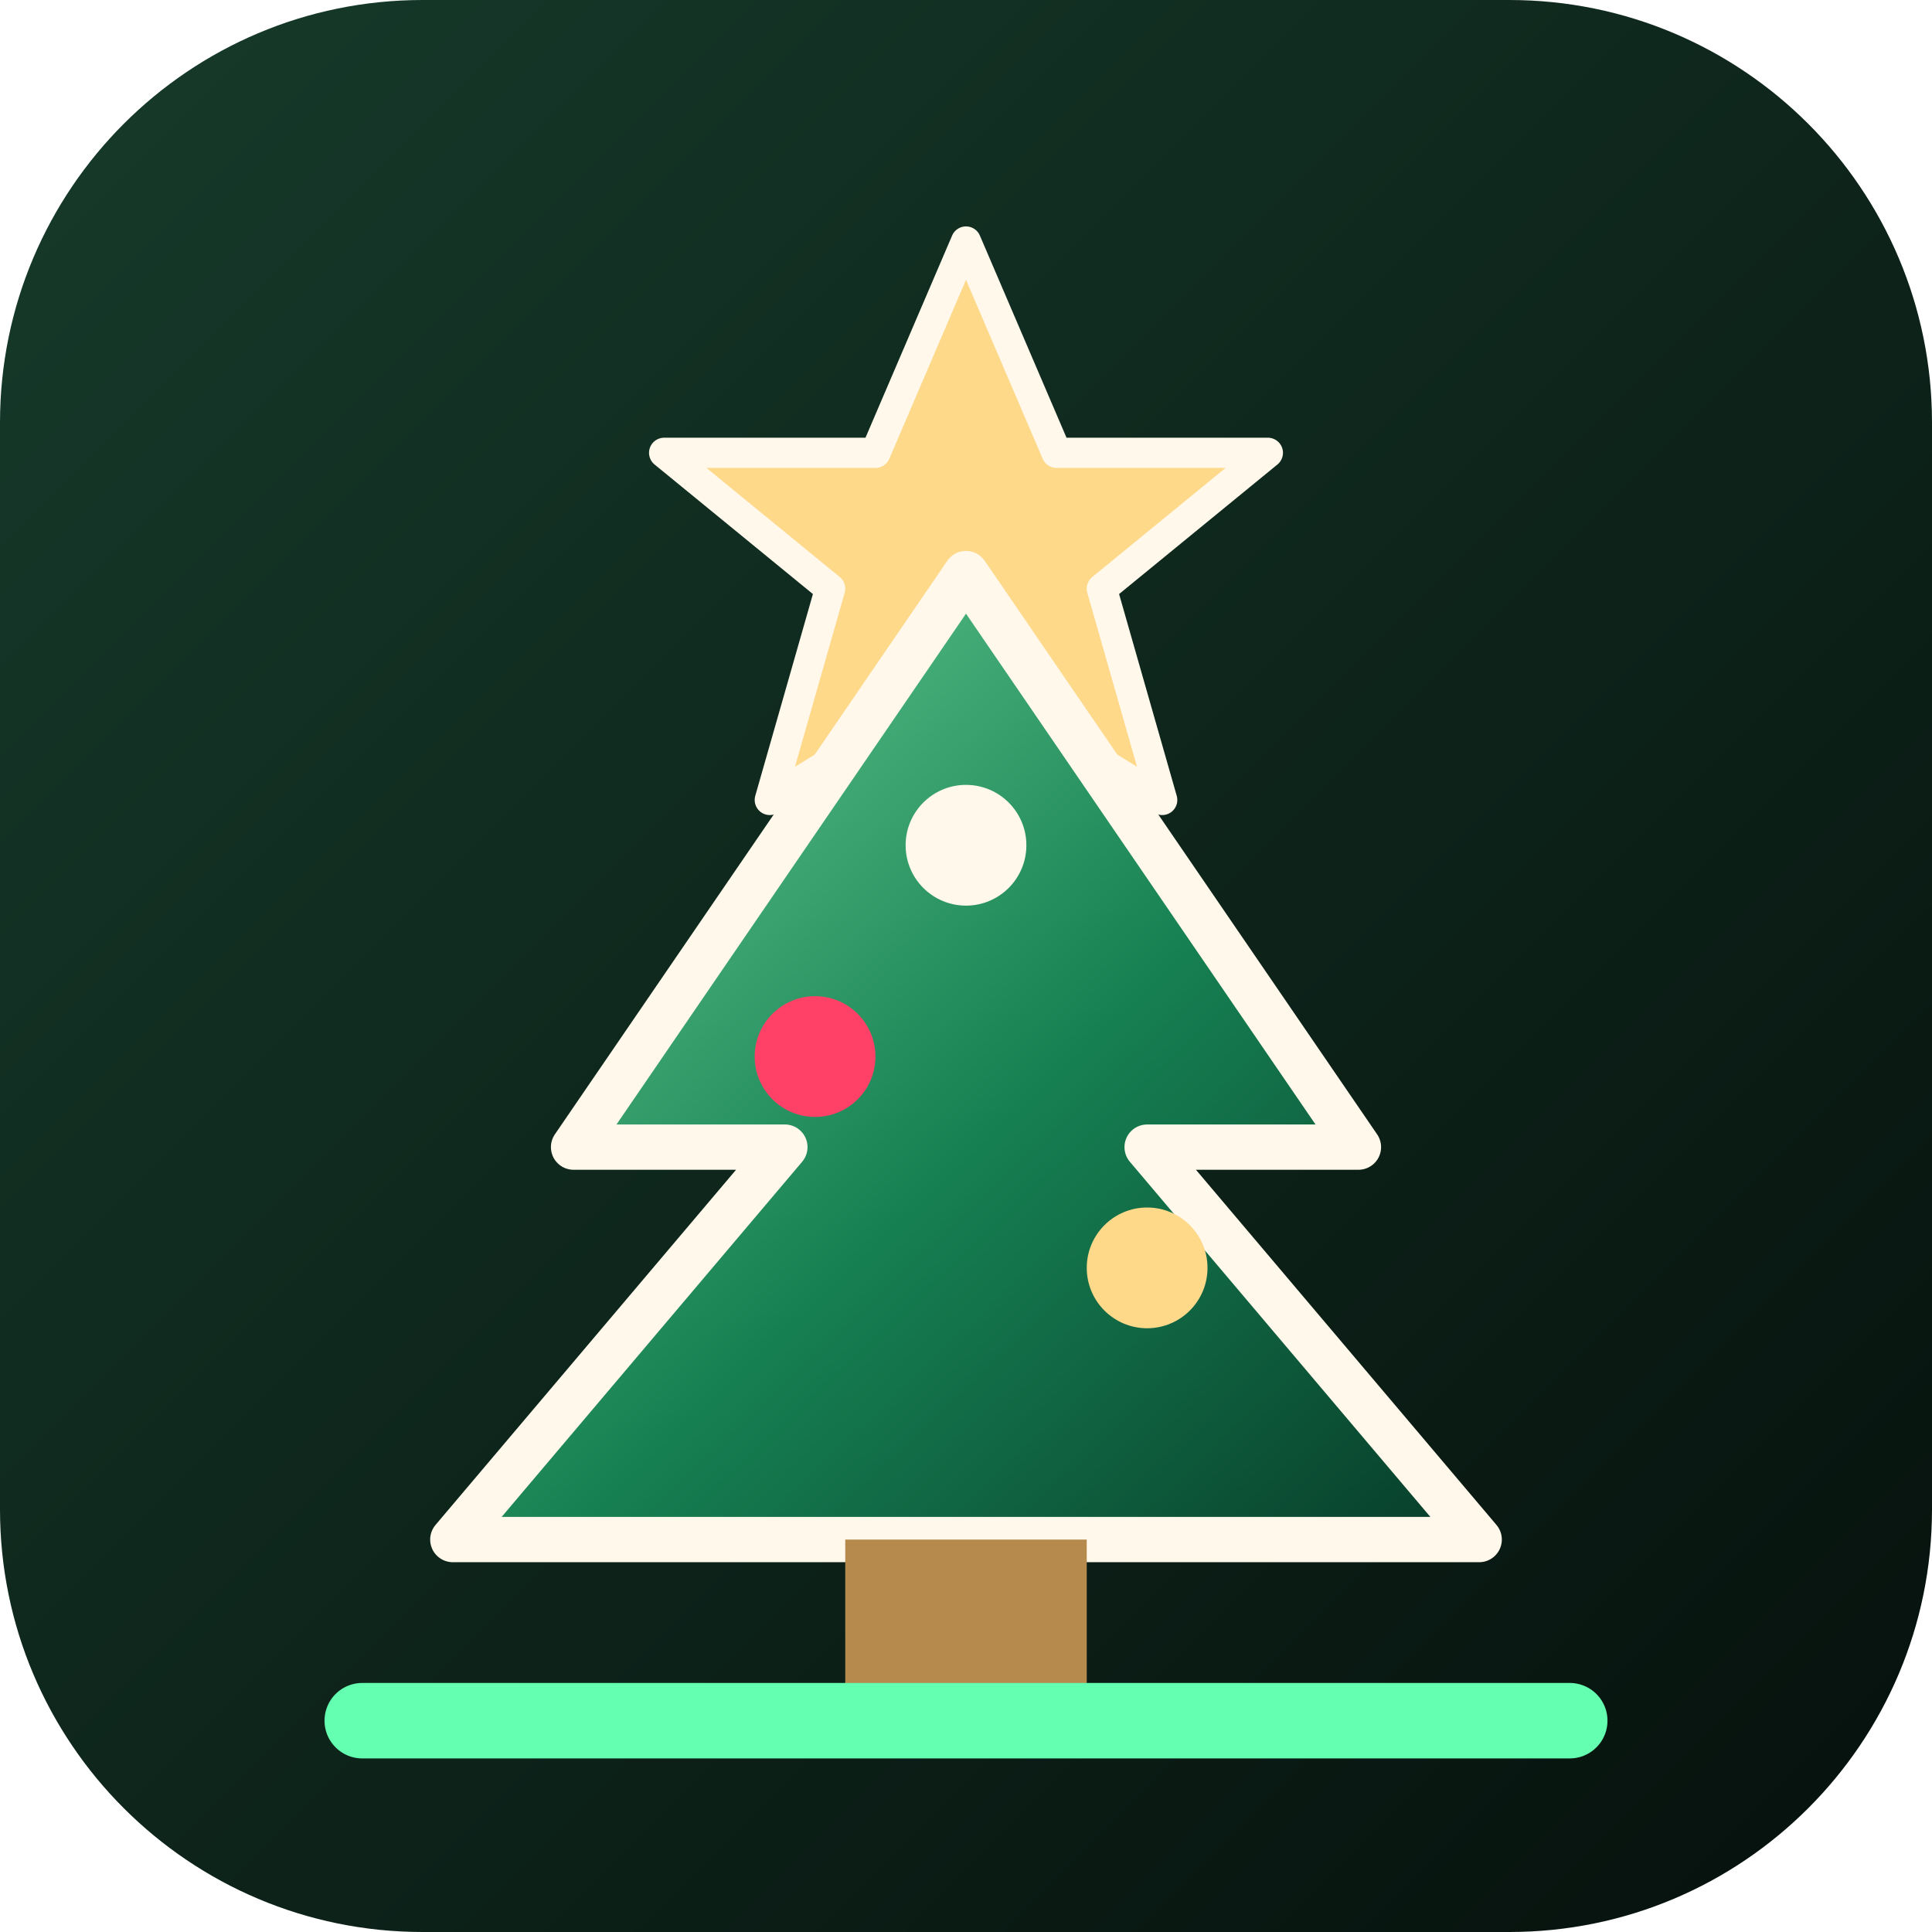
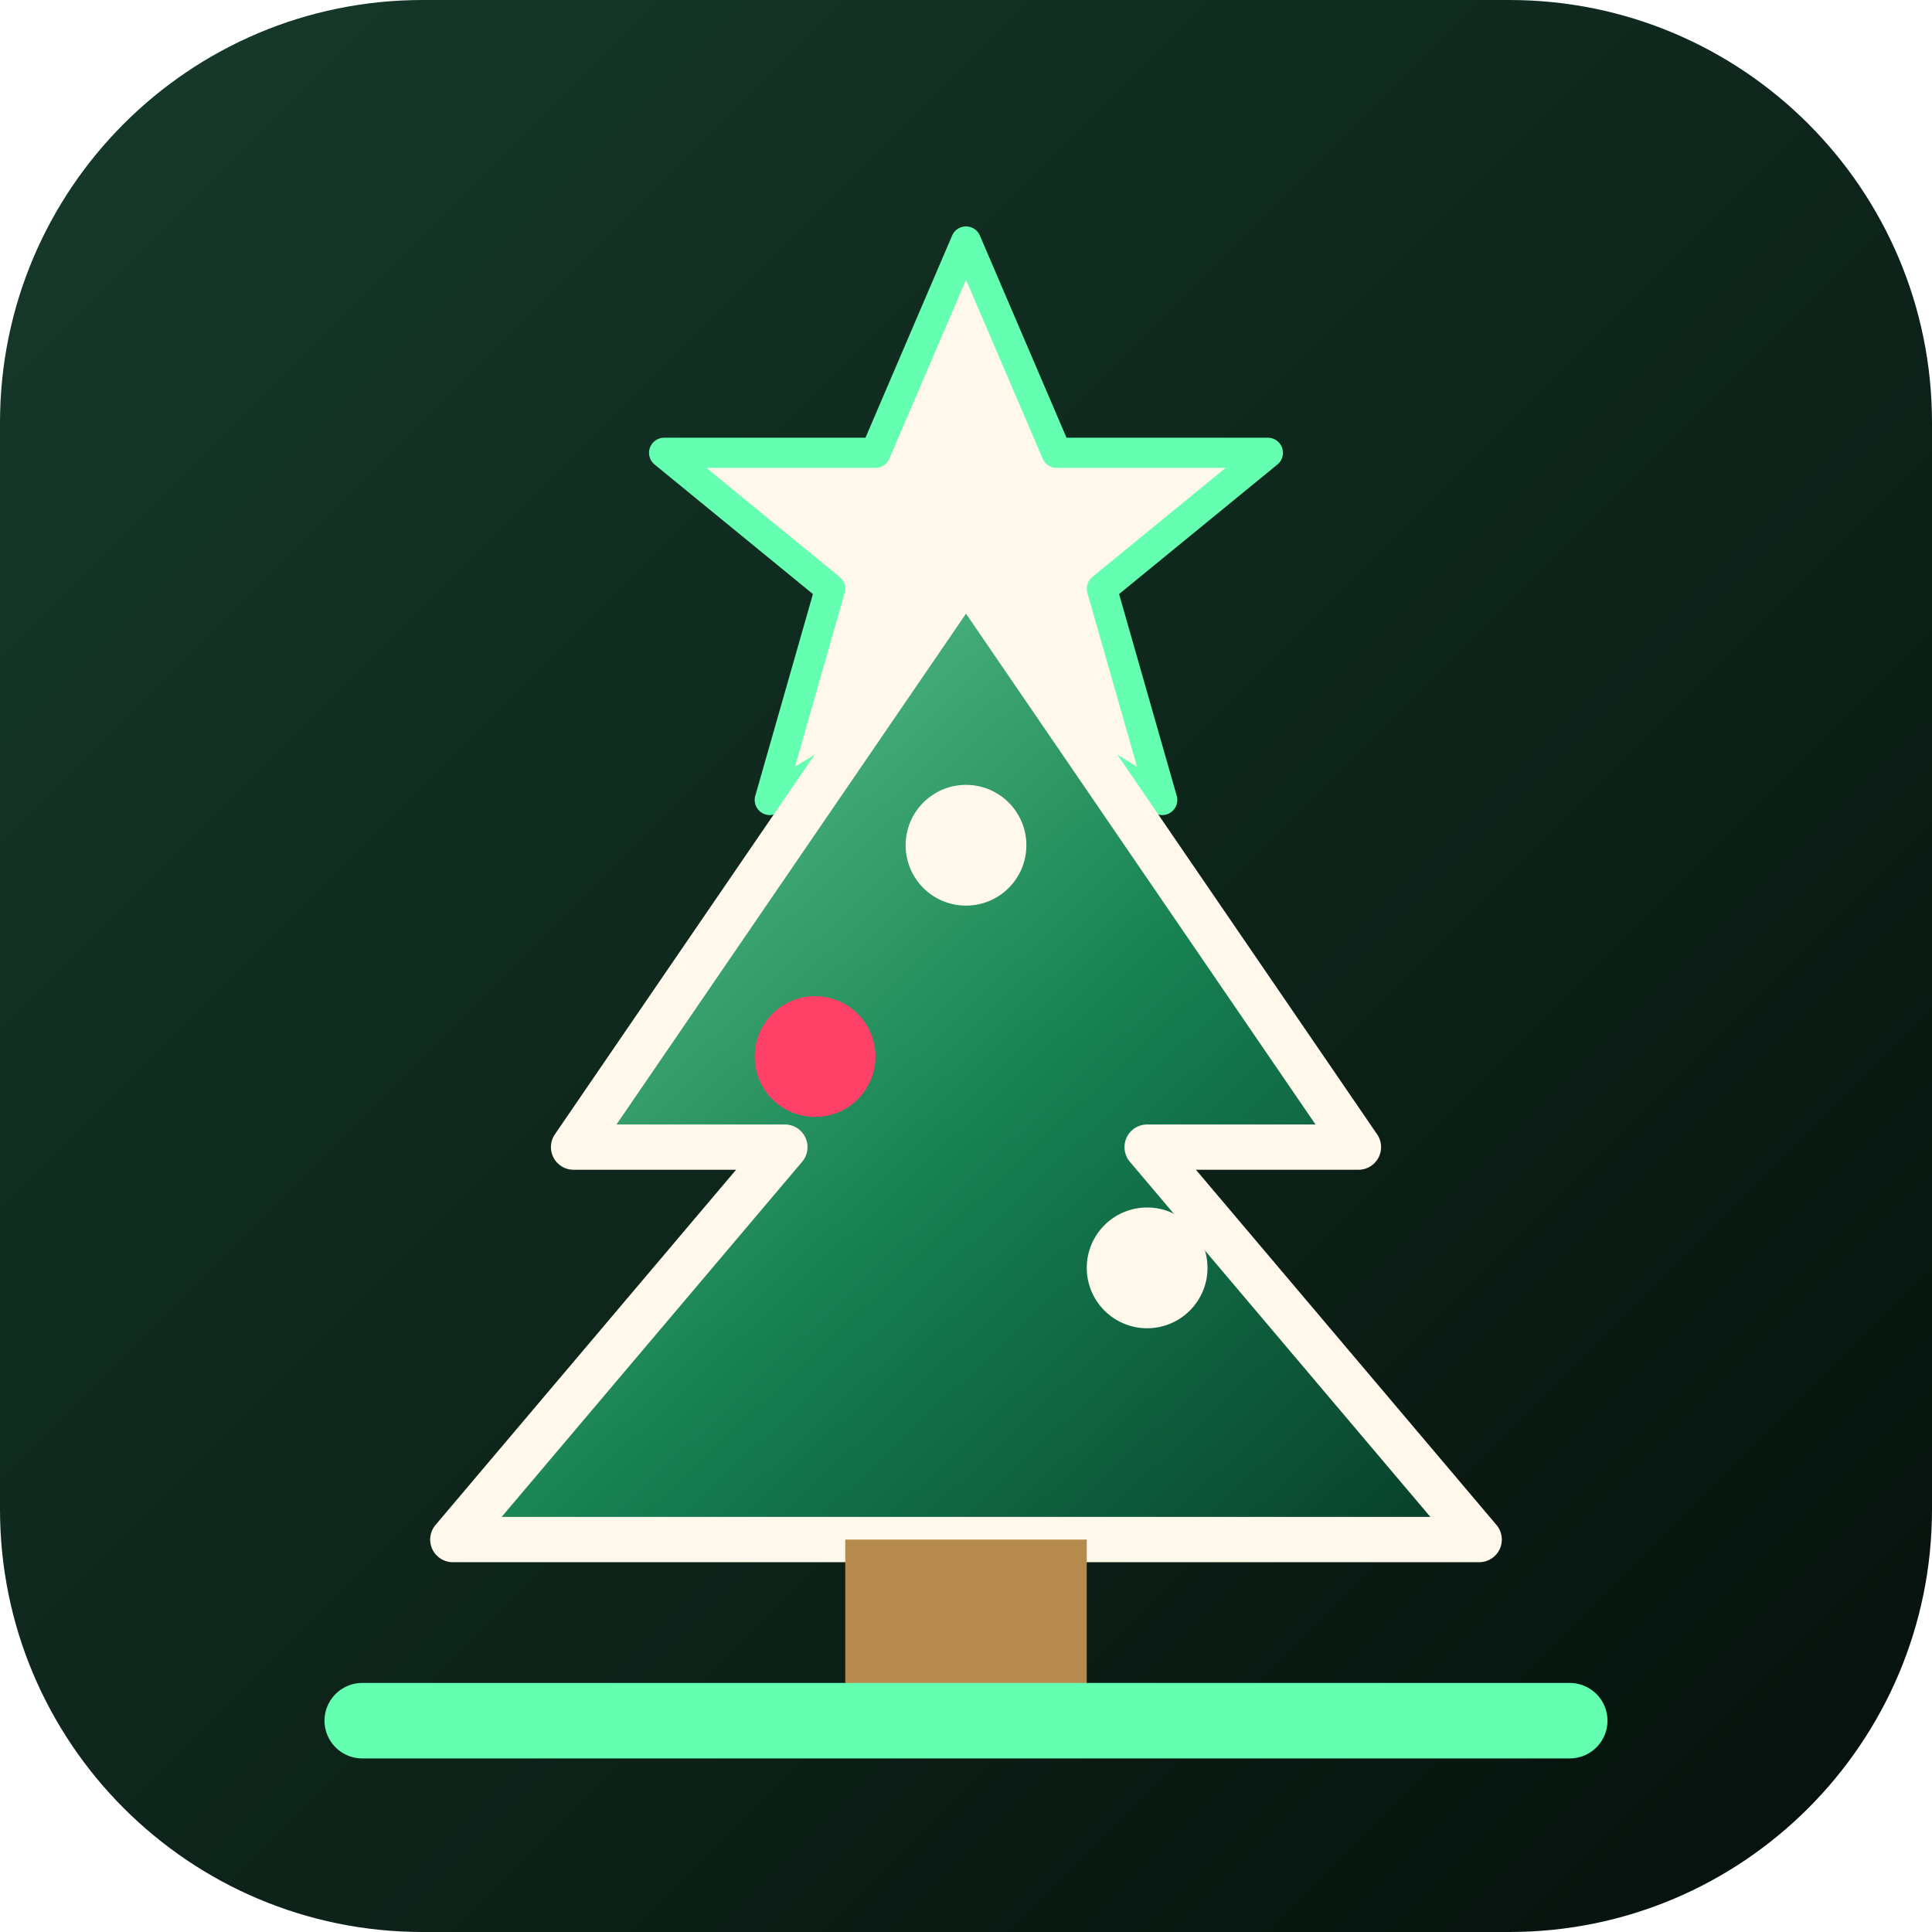
<svg xmlns="http://www.w3.org/2000/svg" viewBox="0 0 64 64" role="img" aria-labelledby="title">
  <defs>
    <linearGradient id="background" x1="0" y1="0" x2="1" y2="1">
      <stop stop-color="#163b2b" />
      <stop offset="1" stop-color="#06100c" />
    </linearGradient>
    <linearGradient id="tree" x1="0" y1="0" x2="1" y2="1">
      <stop stop-color="#70d69a" />
      <stop offset="0.55" stop-color="#168052" />
      <stop offset="1" stop-color="#073b29" />
    </linearGradient>
  </defs>
  <rect width="64" height="64" rx="14" fill="url(#background)" />
-   <path d="M32 8l3 7h7l-5.5 4.5 2 7-6.5-4-6.5 4 2-7L22 15h7z" fill="#ffd98a" stroke="#fff8eb" stroke-width="1" stroke-linejoin="round" />
+   <path d="M32 8l3 7h7l-5.5 4.5 2 7-6.5-4-6.5 4 2-7L22 15h7z" fill="#fff8eb" stroke="#64ffb0" stroke-width="1" stroke-linejoin="round" />
  <path d="M32 19L19 38h7l-11 13h34L38 38h7z" fill="url(#tree)" stroke="#fff8eb" stroke-width="1.5" stroke-linejoin="round" />
  <path d="M28 51v5h8v-5" fill="#b58a4c" />
  <circle cx="27" cy="35" r="2" fill="#ff4168" />
-   <circle cx="38" cy="42" r="2" fill="#ffd98a" />
+   <circle cx="38" cy="42" r="2" fill="#fff8eb" />
  <circle cx="32" cy="28" r="2" fill="#fff8eb" />
  <path d="M12 57h40" stroke="#64ffb0" stroke-width="2.5" stroke-linecap="round" />
</svg>
